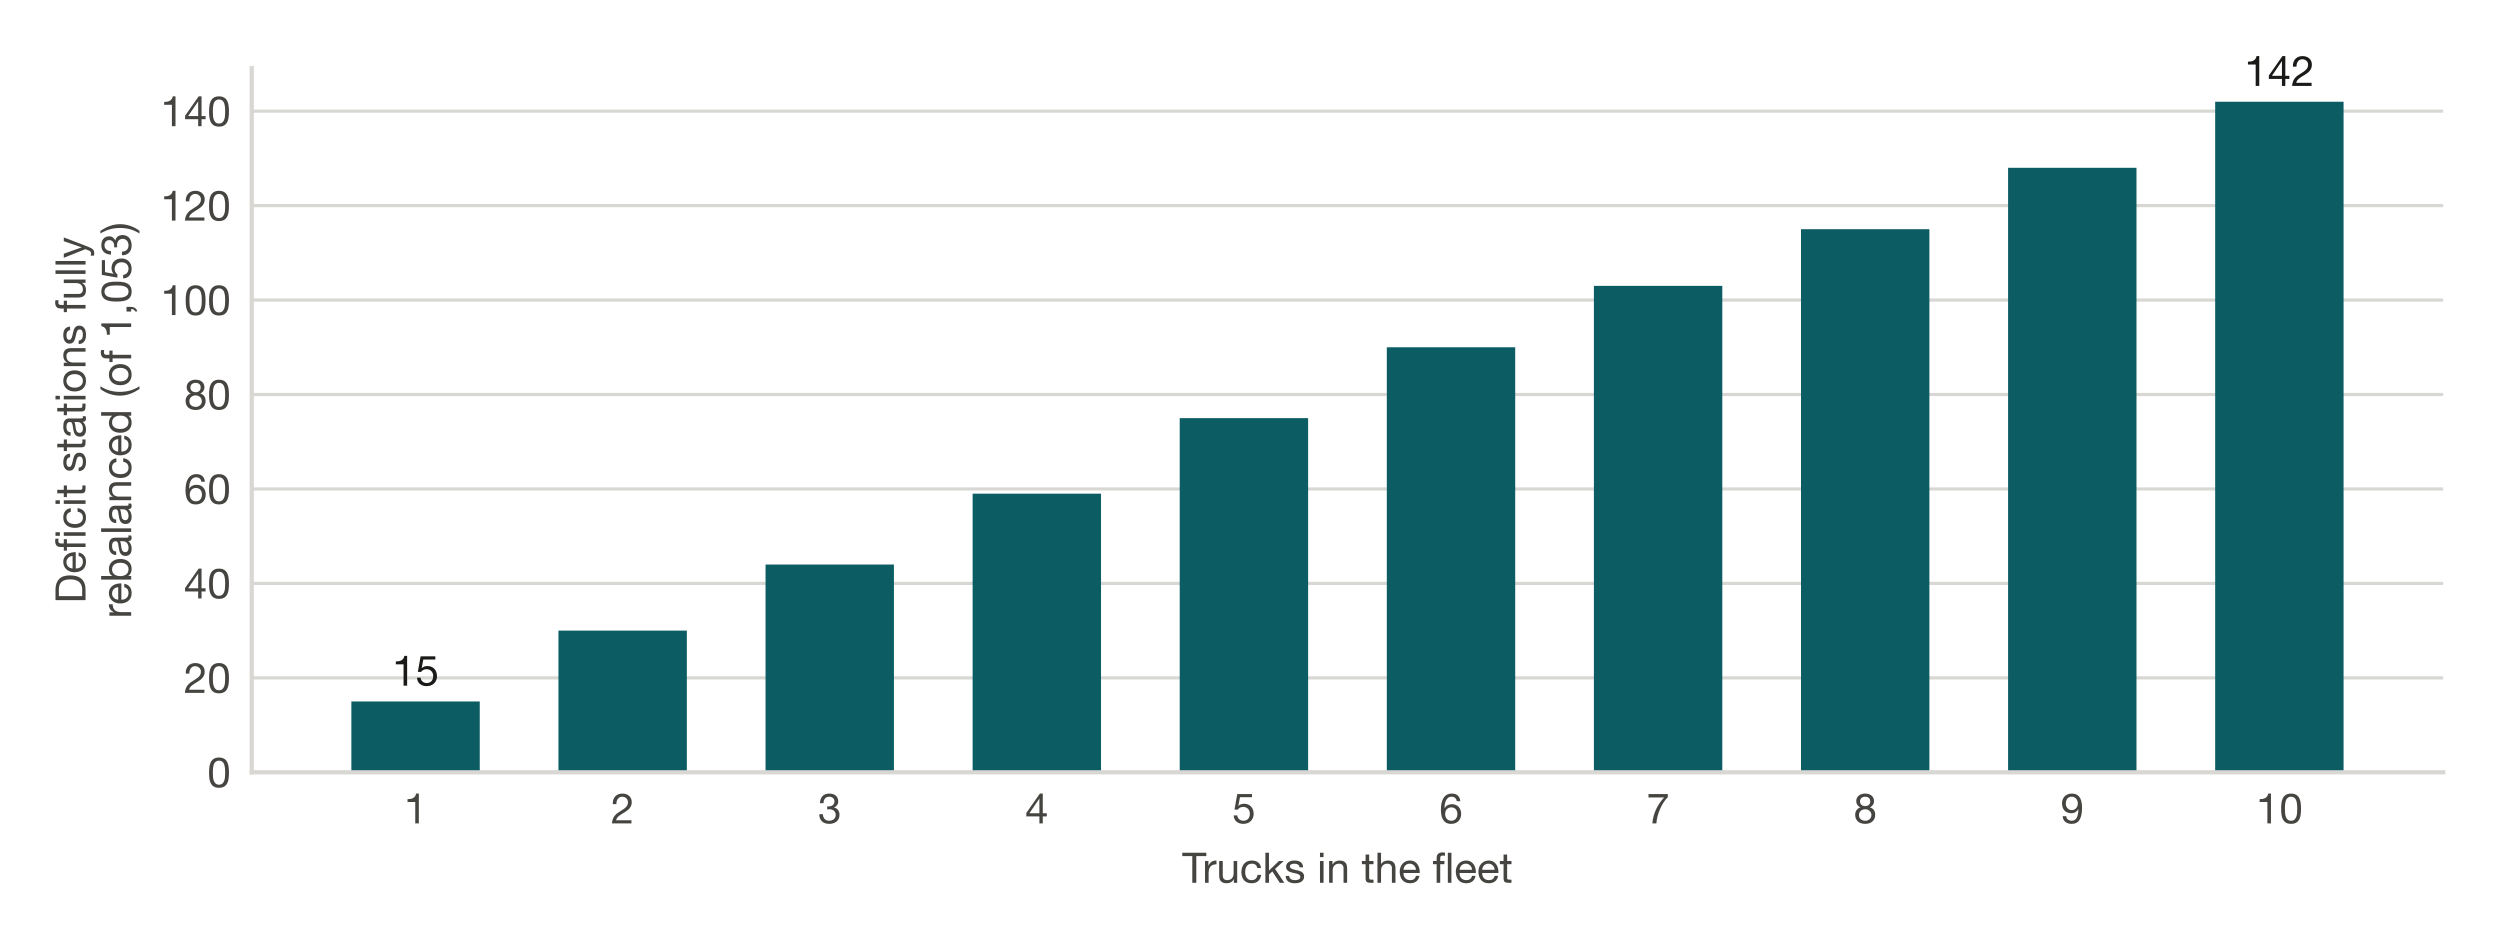
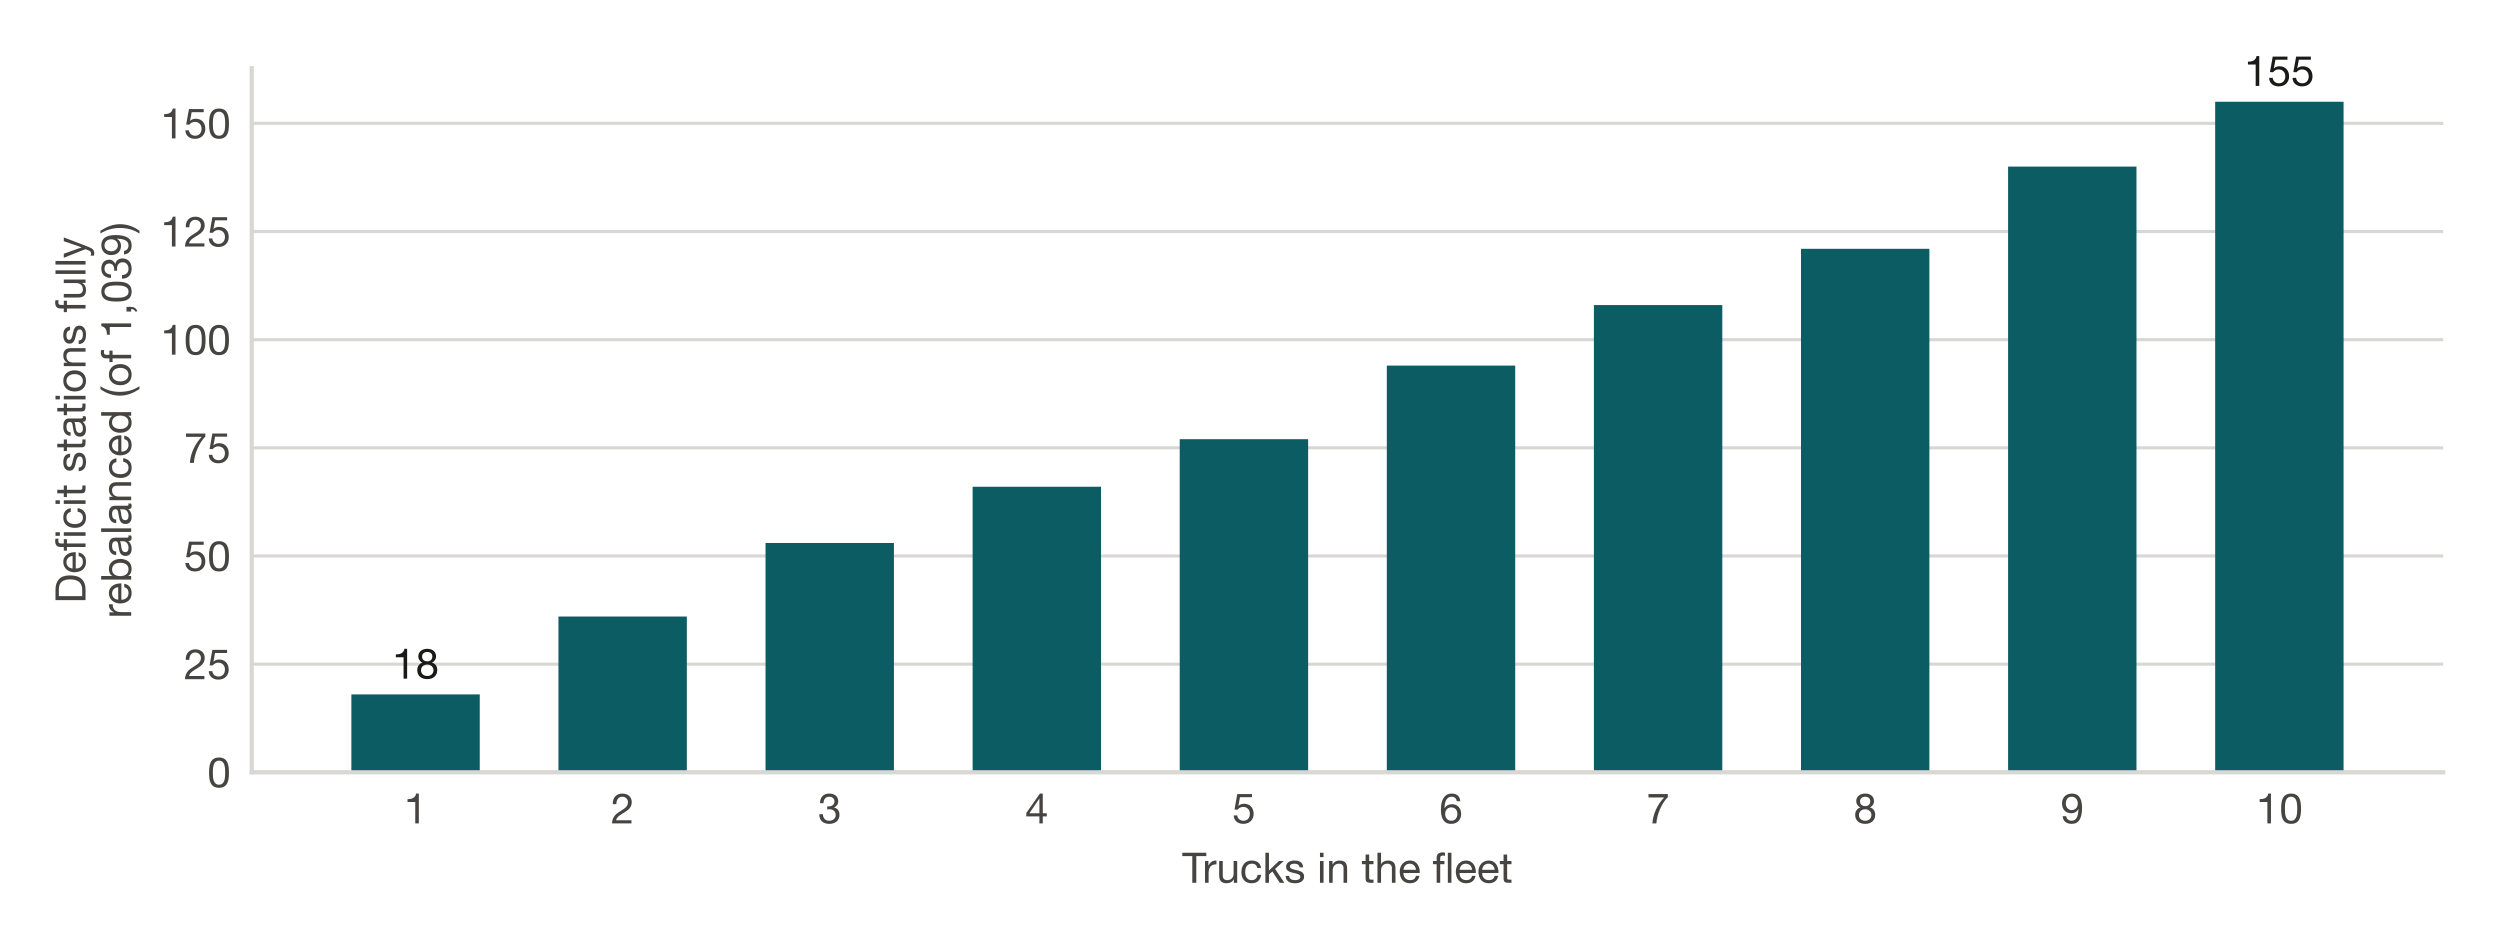
<svg xmlns="http://www.w3.org/2000/svg" xmlns:xlink="http://www.w3.org/1999/xlink" width="475.2pt" height="180pt" viewBox="0 0 475.2 180" version="1.1">
  <defs>
    <style type="text/css">*{stroke-linejoin: round; stroke-linecap: butt}</style>
  </defs>
  <g id="figure_1">
    <g id="patch_1">
      <path d="M 0 180  L 475.2 180  L 475.2 0  L 0 0  z " style="fill: #ffffff" />
    </g>
    <g id="axes_1">
      <g id="patch_2">
        <path d="M 47.852 146.8  L 464.4 146.8  L 464.4 12.96  L 47.852 12.96  z " style="fill: #ffffff" />
      </g>
      <g id="matplotlib.axis_1">
        <g id="xtick_1">
          <g id="line2d_1" />
          <g id="text_1">
            <g style="fill: #454440" transform="translate(76.76504 156.5125) scale(0.08 -0.08)">
              <defs>
                <path id="HelveticaNeue-31" d="M 2278 0  L 2278 4538  L 1862 4538  Q 1818 4282 1696 4115  Q 1574 3949 1398 3853  Q 1222 3757 1004 3721  Q 787 3686 557 3686  L 557 3251  L 1734 3251  L 1734 0  L 2278 0  z " transform="scale(0.015625)" />
              </defs>
              <use xlink:href="#HelveticaNeue-31" />
            </g>
          </g>
        </g>
        <g id="xtick_2">
          <g id="line2d_2" />
          <g id="text_2">
            <g style="fill: #454440" transform="translate(116.1289 156.5125) scale(0.08 -0.08)">
              <defs>
                <path id="HelveticaNeue-32" d="M 282 2931  L 826 2931  Q 819 3136 867 3337  Q 915 3539 1024 3699  Q 1133 3859 1302 3958  Q 1472 4058 1709 4058  Q 1888 4058 2048 4000  Q 2208 3942 2326 3833  Q 2445 3725 2515 3574  Q 2586 3424 2586 3238  Q 2586 3002 2512 2822  Q 2438 2643 2294 2489  Q 2150 2336 1932 2185  Q 1715 2035 1427 1856  Q 1190 1715 972 1555  Q 755 1395 582 1184  Q 410 973 298 688  Q 186 403 154 0  L 3117 0  L 3117 480  L 787 480  Q 826 691 950 854  Q 1075 1018 1251 1158  Q 1427 1299 1638 1424  Q 1850 1549 2061 1677  Q 2272 1811 2470 1958  Q 2669 2106 2822 2288  Q 2976 2470 3069 2700  Q 3162 2931 3162 3232  Q 3162 3552 3050 3795  Q 2938 4038 2746 4201  Q 2554 4365 2294 4451  Q 2035 4538 1741 4538  Q 1382 4538 1100 4416  Q 819 4294 630 4080  Q 442 3866 352 3571  Q 262 3277 282 2931  z " transform="scale(0.015625)" />
              </defs>
              <use xlink:href="#HelveticaNeue-32" />
            </g>
          </g>
        </g>
        <g id="xtick_3">
          <g id="line2d_3" />
          <g id="text_3">
            <g style="fill: #454440" transform="translate(155.4927 156.5125) scale(0.08 -0.08)">
              <defs>
                <path id="HelveticaNeue-33" d="M 1395 2592  L 1395 2131  Q 1549 2150 1722 2150  Q 1926 2150 2102 2096  Q 2278 2042 2406 1930  Q 2534 1818 2611 1654  Q 2688 1491 2688 1280  Q 2688 1075 2608 912  Q 2528 749 2393 637  Q 2259 525 2080 464  Q 1901 403 1702 403  Q 1235 403 992 681  Q 749 960 736 1402  L 192 1402  Q 186 1050 291 774  Q 397 499 595 310  Q 794 122 1075 26  Q 1357 -70 1702 -70  Q 2022 -70 2307 16  Q 2592 102 2803 275  Q 3014 448 3139 707  Q 3264 966 3264 1306  Q 3264 1715 3062 2016  Q 2861 2317 2445 2406  L 2445 2419  Q 2714 2541 2893 2777  Q 3072 3014 3072 3322  Q 3072 3635 2966 3865  Q 2861 4096 2675 4243  Q 2490 4390 2237 4464  Q 1984 4538 1690 4538  Q 1350 4538 1091 4429  Q 832 4320 659 4128  Q 486 3936 393 3667  Q 301 3398 288 3072  L 832 3072  Q 832 3270 883 3449  Q 934 3629 1040 3763  Q 1146 3898 1309 3978  Q 1472 4058 1690 4058  Q 2035 4058 2265 3875  Q 2496 3693 2496 3328  Q 2496 3149 2425 3008  Q 2355 2867 2236 2774  Q 2118 2682 1961 2634  Q 1805 2586 1632 2586  L 1517 2586  Q 1485 2586 1453 2586  Q 1427 2586 1395 2592  z " transform="scale(0.015625)" />
              </defs>
              <use xlink:href="#HelveticaNeue-33" />
            </g>
          </g>
        </g>
        <g id="xtick_4">
          <g id="line2d_4" />
          <g id="text_4">
            <g style="fill: #454440" transform="translate(194.8565 156.5125) scale(0.08 -0.08)">
              <defs>
                <path id="HelveticaNeue-34" d="M 2170 1542  L 646 1542  L 2157 3763  L 2170 3763  L 2170 1542  z M 2682 1542  L 2682 4538  L 2246 4538  L 179 1587  L 179 1062  L 2170 1062  L 2170 0  L 2682 0  L 2682 1062  L 3296 1062  L 3296 1542  L 2682 1542  z " transform="scale(0.015625)" />
              </defs>
              <use xlink:href="#HelveticaNeue-34" />
            </g>
          </g>
        </g>
        <g id="xtick_5">
          <g id="line2d_5" />
          <g id="text_5">
            <g style="fill: #454440" transform="translate(234.2203 156.5125) scale(0.08 -0.08)">
              <defs>
                <path id="HelveticaNeue-35" d="M 3008 3981  L 3008 4461  L 768 4461  L 346 2106  L 813 2080  Q 973 2272 1181 2390  Q 1389 2509 1658 2509  Q 1888 2509 2077 2432  Q 2266 2355 2400 2217  Q 2534 2080 2608 1891  Q 2682 1702 2682 1478  Q 2682 1210 2605 1008  Q 2528 806 2397 672  Q 2266 538 2090 470  Q 1914 403 1722 403  Q 1517 403 1347 464  Q 1178 525 1053 637  Q 928 749 854 899  Q 781 1050 768 1222  L 224 1222  Q 230 915 345 672  Q 461 429 659 265  Q 858 102 1117 16  Q 1376 -70 1670 -70  Q 2067 -70 2364 54  Q 2662 179 2860 390  Q 3059 602 3158 874  Q 3258 1146 3258 1434  Q 3258 1824 3142 2115  Q 3027 2406 2828 2601  Q 2630 2797 2361 2893  Q 2093 2989 1792 2989  Q 1562 2989 1328 2909  Q 1094 2829 947 2662  L 934 2675  L 1178 3981  L 3008 3981  z " transform="scale(0.015625)" />
              </defs>
              <use xlink:href="#HelveticaNeue-35" />
            </g>
          </g>
        </g>
        <g id="xtick_6">
          <g id="line2d_6" />
          <g id="text_6">
            <g style="fill: #454440" transform="translate(273.5842 156.5125) scale(0.08 -0.08)">
              <defs>
                <path id="HelveticaNeue-36" d="M 2650 3379  L 3194 3379  Q 3142 3942 2809 4240  Q 2477 4538 1914 4538  Q 1427 4538 1107 4333  Q 787 4128 595 3789  Q 403 3450 323 3011  Q 243 2573 243 2106  Q 243 1747 297 1363  Q 352 979 518 659  Q 685 339 992 134  Q 1299 -70 1805 -70  Q 2234 -70 2525 74  Q 2816 218 2992 438  Q 3168 659 3245 928  Q 3322 1197 3322 1446  Q 3322 1760 3226 2029  Q 3130 2298 2954 2496  Q 2778 2694 2518 2806  Q 2259 2918 1933 2918  Q 1562 2918 1277 2777  Q 992 2637 800 2323  L 787 2336  Q 794 2598 838 2899  Q 883 3200 1001 3459  Q 1120 3718 1331 3888  Q 1542 4058 1888 4058  Q 2214 4058 2412 3872  Q 2611 3686 2650 3379  z M 1830 2438  Q 2061 2438 2233 2355  Q 2406 2272 2521 2134  Q 2637 1997 2691 1808  Q 2746 1619 2746 1408  Q 2746 1210 2685 1027  Q 2624 845 2509 704  Q 2394 563 2224 483  Q 2054 403 1830 403  Q 1606 403 1430 483  Q 1254 563 1136 697  Q 1018 832 954 1017  Q 890 1203 890 1414  Q 890 1626 950 1814  Q 1011 2003 1132 2140  Q 1254 2278 1427 2358  Q 1600 2438 1830 2438  z " transform="scale(0.015625)" />
              </defs>
              <use xlink:href="#HelveticaNeue-36" />
            </g>
          </g>
        </g>
        <g id="xtick_7">
          <g id="line2d_7" />
          <g id="text_7">
            <g style="fill: #454440" transform="translate(312.948 156.5125) scale(0.08 -0.08)">
              <defs>
                <path id="HelveticaNeue-37" d="M 3258 3994  L 3258 4461  L 320 4461  L 320 3949  L 2701 3949  Q 2342 3571 2032 3123  Q 1722 2675 1485 2172  Q 1248 1670 1097 1123  Q 947 576 909 0  L 1517 0  Q 1549 531 1696 1094  Q 1843 1658 2076 2189  Q 2310 2720 2611 3187  Q 2912 3654 3258 3994  z " transform="scale(0.015625)" />
              </defs>
              <use xlink:href="#HelveticaNeue-37" />
            </g>
          </g>
        </g>
        <g id="xtick_8">
          <g id="line2d_8" />
          <g id="text_8">
            <g style="fill: #454440" transform="translate(352.3118 156.5125) scale(0.08 -0.08)">
              <defs>
                <path id="HelveticaNeue-38" d="M 992 3360  Q 992 3533 1056 3661  Q 1120 3789 1225 3878  Q 1331 3968 1478 4013  Q 1626 4058 1786 4058  Q 2118 4058 2332 3882  Q 2547 3706 2547 3360  Q 2547 3014 2336 2822  Q 2125 2630 1798 2630  Q 1632 2630 1485 2675  Q 1338 2720 1229 2809  Q 1120 2899 1056 3036  Q 992 3174 992 3360  z M 416 3379  Q 416 3072 589 2813  Q 762 2554 1050 2438  Q 666 2304 461 2006  Q 256 1709 256 1306  Q 256 960 374 701  Q 493 442 701 269  Q 909 96 1190 13  Q 1472 -70 1798 -70  Q 2112 -70 2387 19  Q 2662 109 2864 285  Q 3066 461 3184 717  Q 3302 973 3302 1306  Q 3302 1728 3104 2019  Q 2906 2310 2496 2438  Q 2784 2566 2953 2819  Q 3123 3072 3123 3379  Q 3123 3597 3046 3805  Q 2970 4013 2806 4176  Q 2643 4339 2380 4438  Q 2118 4538 1747 4538  Q 1485 4538 1245 4461  Q 1005 4384 819 4237  Q 634 4090 525 3875  Q 416 3661 416 3379  z M 832 1280  Q 832 1478 905 1638  Q 979 1798 1110 1913  Q 1242 2029 1418 2089  Q 1594 2150 1792 2150  Q 1984 2150 2153 2083  Q 2323 2016 2451 1901  Q 2579 1786 2652 1629  Q 2726 1472 2726 1286  Q 2726 1094 2659 934  Q 2592 774 2467 656  Q 2342 538 2172 470  Q 2003 403 1798 403  Q 1376 403 1104 636  Q 832 870 832 1280  z " transform="scale(0.015625)" />
              </defs>
              <use xlink:href="#HelveticaNeue-38" />
            </g>
          </g>
        </g>
        <g id="xtick_9">
          <g id="line2d_9" />
          <g id="text_9">
            <g style="fill: #454440" transform="translate(391.6756 156.5125) scale(0.08 -0.08)">
              <defs>
                <path id="HelveticaNeue-39" d="M 858 1094  L 314 1094  Q 365 506 742 218  Q 1120 -70 1690 -70  Q 2515 -70 2889 560  Q 3264 1190 3264 2368  Q 3264 3014 3139 3433  Q 3014 3853 2803 4096  Q 2592 4339 2310 4438  Q 2029 4538 1709 4538  Q 1382 4538 1107 4429  Q 832 4320 633 4125  Q 435 3930 326 3658  Q 218 3386 218 3059  Q 218 2726 310 2444  Q 403 2163 585 1964  Q 768 1766 1037 1654  Q 1306 1542 1651 1542  Q 1984 1542 2265 1712  Q 2547 1882 2701 2170  L 2714 2157  Q 2688 1267 2438 835  Q 2189 403 1690 403  Q 1363 403 1126 582  Q 890 762 858 1094  z M 2618 3021  Q 2618 2822 2554 2640  Q 2490 2458 2368 2320  Q 2246 2182 2073 2102  Q 1901 2022 1690 2022  Q 1491 2022 1328 2102  Q 1165 2182 1046 2316  Q 928 2451 861 2624  Q 794 2797 794 2982  Q 794 3194 842 3386  Q 890 3578 995 3728  Q 1101 3878 1270 3968  Q 1440 4058 1683 4058  Q 1914 4058 2086 3974  Q 2259 3891 2377 3747  Q 2496 3603 2557 3417  Q 2618 3232 2618 3021  z " transform="scale(0.015625)" />
              </defs>
              <use xlink:href="#HelveticaNeue-39" />
            </g>
          </g>
        </g>
        <g id="xtick_10">
          <g id="line2d_10" />
          <g id="text_10">
            <g style="fill: #454440" transform="translate(428.8157 156.5125) scale(0.08 -0.08)">
              <defs>
                <path id="HelveticaNeue-30" d="M 845 2234  Q 845 2400 848 2601  Q 851 2803 880 3004  Q 909 3206 963 3398  Q 1018 3590 1123 3734  Q 1229 3878 1389 3968  Q 1549 4058 1779 4058  Q 2010 4058 2170 3968  Q 2330 3878 2435 3734  Q 2541 3590 2595 3398  Q 2650 3206 2678 3004  Q 2707 2803 2710 2601  Q 2714 2400 2714 2234  Q 2714 1978 2698 1661  Q 2682 1344 2595 1065  Q 2509 787 2317 595  Q 2125 403 1779 403  Q 1434 403 1242 595  Q 1050 787 963 1065  Q 877 1344 861 1661  Q 845 1978 845 2234  z M 269 2227  Q 269 1978 281 1709  Q 294 1440 345 1184  Q 397 928 493 701  Q 589 474 755 301  Q 922 128 1174 29  Q 1427 -70 1779 -70  Q 2138 -70 2387 29  Q 2637 128 2803 301  Q 2970 474 3066 701  Q 3162 928 3213 1184  Q 3264 1440 3277 1709  Q 3290 1978 3290 2227  Q 3290 2477 3277 2745  Q 3264 3014 3213 3270  Q 3162 3526 3066 3756  Q 2970 3987 2803 4160  Q 2637 4333 2384 4435  Q 2131 4538 1779 4538  Q 1427 4538 1174 4435  Q 922 4333 755 4160  Q 589 3987 493 3756  Q 397 3526 345 3270  Q 294 3014 281 2745  Q 269 2477 269 2227  z " transform="scale(0.015625)" />
              </defs>
              <use xlink:href="#HelveticaNeue-31" />
              <use xlink:href="#HelveticaNeue-30" x="55.6" />
            </g>
          </g>
        </g>
        <g id="text_11">
          <g style="fill: #454440" transform="translate(224.7123 167.8013) scale(0.08 -0.08)">
            <defs>
              <path id="HelveticaNeue-54" d="M 1536 4058  L 1536 0  L 2144 0  L 2144 4058  L 3667 4058  L 3667 4570  L 13 4570  L 13 4058  L 1536 4058  z " transform="scale(0.015625)" />
              <path id="HelveticaNeue-72" d="M 390 3309  L 390 0  L 934 0  L 934 1472  Q 934 1792 998 2038  Q 1062 2285 1203 2457  Q 1344 2630 1574 2720  Q 1805 2810 2131 2810  L 2131 3386  Q 1690 3398 1402 3206  Q 1114 3014 915 2611  L 902 2611  L 902 3309  L 390 3309  z " transform="scale(0.015625)" />
              <path id="HelveticaNeue-75" d="M 3149 0  L 3149 3309  L 2605 3309  L 2605 1440  Q 2605 1216 2544 1027  Q 2483 838 2361 697  Q 2240 557 2057 480  Q 1875 403 1626 403  Q 1312 403 1133 582  Q 954 762 954 1069  L 954 3309  L 410 3309  L 410 1133  Q 410 864 464 643  Q 518 422 652 262  Q 787 102 1004 16  Q 1222 -70 1549 -70  Q 1914 -70 2182 74  Q 2451 218 2624 525  L 2637 525  L 2637 0  L 3149 0  z " transform="scale(0.015625)" />
              <path id="HelveticaNeue-63" d="M 2656 2246  L 3219 2246  Q 3187 2541 3065 2755  Q 2944 2970 2755 3110  Q 2566 3251 2320 3318  Q 2074 3386 1792 3386  Q 1402 3386 1107 3248  Q 813 3110 617 2870  Q 422 2630 326 2307  Q 230 1984 230 1613  Q 230 1242 329 931  Q 429 621 624 397  Q 819 173 1110 51  Q 1402 -70 1779 -70  Q 2413 -70 2781 262  Q 3149 595 3238 1210  L 2682 1210  Q 2630 826 2403 614  Q 2176 403 1773 403  Q 1517 403 1331 505  Q 1146 608 1030 777  Q 915 947 860 1164  Q 806 1382 806 1613  Q 806 1862 857 2096  Q 909 2330 1027 2509  Q 1146 2688 1344 2797  Q 1542 2906 1837 2906  Q 2182 2906 2387 2733  Q 2592 2560 2656 2246  z " transform="scale(0.015625)" />
              <path id="HelveticaNeue-6b" d="M 442 4570  L 442 0  L 986 0  L 986 1254  L 1498 1728  L 2630 0  L 3322 0  L 1914 2106  L 3226 3309  L 2496 3309  L 986 1862  L 986 4570  L 442 4570  z " transform="scale(0.015625)" />
              <path id="HelveticaNeue-73" d="M 742 1043  L 198 1043  Q 211 736 326 521  Q 442 307 634 176  Q 826 45 1075 -12  Q 1325 -70 1600 -70  Q 1850 -70 2102 -22  Q 2355 26 2556 147  Q 2758 269 2883 467  Q 3008 666 3008 966  Q 3008 1203 2915 1363  Q 2822 1523 2672 1628  Q 2522 1734 2326 1798  Q 2131 1862 1926 1907  Q 1734 1952 1542 1993  Q 1350 2035 1196 2096  Q 1043 2157 944 2249  Q 845 2342 845 2483  Q 845 2611 909 2691  Q 973 2771 1075 2819  Q 1178 2867 1302 2886  Q 1427 2906 1549 2906  Q 1683 2906 1814 2877  Q 1946 2848 2054 2784  Q 2163 2720 2233 2614  Q 2304 2509 2317 2349  L 2861 2349  Q 2842 2650 2733 2851  Q 2624 3053 2441 3171  Q 2259 3290 2022 3338  Q 1786 3386 1504 3386  Q 1286 3386 1065 3331  Q 845 3277 669 3165  Q 493 3053 381 2873  Q 269 2694 269 2445  Q 269 2125 429 1945  Q 589 1766 829 1667  Q 1069 1568 1350 1513  Q 1632 1459 1872 1392  Q 2112 1325 2272 1216  Q 2432 1107 2432 896  Q 2432 742 2355 643  Q 2278 544 2160 493  Q 2042 442 1901 422  Q 1760 403 1632 403  Q 1466 403 1309 435  Q 1152 467 1027 540  Q 902 614 825 739  Q 749 864 742 1043  z " transform="scale(0.015625)" />
              <path id="HelveticaNeue-20" transform="scale(0.015625)" />
              <path id="HelveticaNeue-69" d="M 986 3904  L 986 4570  L 442 4570  L 442 3904  L 986 3904  z M 442 3309  L 442 0  L 986 0  L 986 3309  L 442 3309  z " transform="scale(0.015625)" />
              <path id="HelveticaNeue-6e" d="M 410 3309  L 410 0  L 954 0  L 954 1869  Q 954 2093 1014 2281  Q 1075 2470 1196 2611  Q 1318 2752 1500 2829  Q 1683 2906 1933 2906  Q 2246 2906 2425 2726  Q 2605 2547 2605 2240  L 2605 0  L 3149 0  L 3149 2176  Q 3149 2445 3094 2665  Q 3040 2886 2905 3046  Q 2771 3206 2553 3296  Q 2336 3386 2010 3386  Q 1274 3386 934 2784  L 922 2784  L 922 3309  L 410 3309  z " transform="scale(0.015625)" />
              <path id="HelveticaNeue-74" d="M 1165 3309  L 1165 4301  L 621 4301  L 621 3309  L 58 3309  L 58 2829  L 621 2829  L 621 723  Q 621 493 665 352  Q 710 211 803 134  Q 896 58 1046 29  Q 1197 0 1408 0  L 1824 0  L 1824 480  L 1574 480  Q 1446 480 1366 489  Q 1286 499 1241 531  Q 1197 563 1181 620  Q 1165 678 1165 774  L 1165 2829  L 1824 2829  L 1824 3309  L 1165 3309  z " transform="scale(0.015625)" />
              <path id="HelveticaNeue-68" d="M 410 4570  L 410 0  L 954 0  L 954 1869  Q 954 2093 1014 2281  Q 1075 2470 1196 2611  Q 1318 2752 1500 2829  Q 1683 2906 1933 2906  Q 2246 2906 2425 2726  Q 2605 2547 2605 2240  L 2605 0  L 3149 0  L 3149 2176  Q 3149 2445 3094 2665  Q 3040 2886 2905 3046  Q 2771 3206 2553 3296  Q 2336 3386 2010 3386  Q 1862 3386 1705 3354  Q 1549 3322 1405 3254  Q 1261 3187 1145 3081  Q 1030 2976 966 2822  L 954 2822  L 954 4570  L 410 4570  z " transform="scale(0.015625)" />
              <path id="HelveticaNeue-65" d="M 2707 1971  L 806 1971  Q 819 2163 889 2332  Q 960 2502 1081 2630  Q 1203 2758 1372 2832  Q 1542 2906 1754 2906  Q 1958 2906 2128 2832  Q 2298 2758 2422 2633  Q 2547 2509 2620 2336  Q 2694 2163 2707 1971  z M 3232 1050  L 2694 1050  Q 2624 723 2403 563  Q 2182 403 1837 403  Q 1568 403 1369 492  Q 1171 582 1043 732  Q 915 883 857 1078  Q 800 1274 806 1491  L 3283 1491  Q 3296 1792 3229 2125  Q 3162 2458 2986 2739  Q 2810 3021 2518 3203  Q 2227 3386 1786 3386  Q 1446 3386 1161 3258  Q 877 3130 669 2899  Q 461 2669 345 2355  Q 230 2042 230 1664  Q 243 1286 342 966  Q 442 646 640 416  Q 838 186 1129 58  Q 1421 -70 1818 -70  Q 2381 -70 2752 211  Q 3123 493 3232 1050  z " transform="scale(0.015625)" />
              <path id="HelveticaNeue-66" d="M 634 2829  L 634 0  L 1178 0  L 1178 2829  L 1818 2829  L 1818 3309  L 1178 3309  L 1178 3770  Q 1178 3987 1286 4064  Q 1395 4141 1594 4141  Q 1664 4141 1747 4131  Q 1830 4122 1901 4096  L 1901 4570  Q 1824 4595 1725 4608  Q 1626 4621 1549 4621  Q 1101 4621 867 4413  Q 634 4205 634 3802  L 634 3309  L 77 3309  L 77 2829  L 634 2829  z " transform="scale(0.015625)" />
              <path id="HelveticaNeue-6c" d="M 442 4570  L 442 0  L 986 0  L 986 4570  L 442 4570  z " transform="scale(0.015625)" />
            </defs>
            <use xlink:href="#HelveticaNeue-54" />
            <use xlink:href="#HelveticaNeue-72" x="48.15" />
            <use xlink:href="#HelveticaNeue-75" x="81.45" />
            <use xlink:href="#HelveticaNeue-63" x="137.05" />
            <use xlink:href="#HelveticaNeue-6b" x="190.75" />
            <use xlink:href="#HelveticaNeue-73" x="242.65" />
            <use xlink:href="#HelveticaNeue-20" x="292.65" />
            <use xlink:href="#HelveticaNeue-69" x="320.45" />
            <use xlink:href="#HelveticaNeue-6e" x="342.65" />
            <use xlink:href="#HelveticaNeue-20" x="398.25" />
            <use xlink:href="#HelveticaNeue-74" x="426.05" />
            <use xlink:href="#HelveticaNeue-68" x="457.55" />
            <use xlink:href="#HelveticaNeue-65" x="513.15" />
            <use xlink:href="#HelveticaNeue-20" x="566.85" />
            <use xlink:href="#HelveticaNeue-66" x="594.65" />
            <use xlink:href="#HelveticaNeue-6c" x="624.25" />
            <use xlink:href="#HelveticaNeue-65" x="646.45" />
            <use xlink:href="#HelveticaNeue-65" x="700.15" />
            <use xlink:href="#HelveticaNeue-74" x="753.85" />
          </g>
        </g>
      </g>
      <g id="matplotlib.axis_2">
        <g id="ytick_1">
          <g id="line2d_11">
-             <path d="M 47.852 146.8  L 464.4 146.8  " clip-path="url(#pbdc48ddbc9)" style="fill: none; stroke: #d8d7d3; stroke-width: 0.6; stroke-linecap: square" />
+             <path d="M 47.852 146.8  L 464.4 146.8  " clip-path="url(#pb171dfd899)" style="fill: none; stroke: #d8d7d3; stroke-width: 0.6; stroke-linecap: square" />
          </g>
          <g id="line2d_12" />
          <g id="text_12">
            <g style="fill: #454440" transform="translate(39.4045 149.6562) scale(0.08 -0.08)">
              <use xlink:href="#HelveticaNeue-30" />
            </g>
          </g>
        </g>
        <g id="ytick_2">
          <g id="line2d_13">
-             <path d="M 47.852 128.847  L 464.4 128.847  " clip-path="url(#pbdc48ddbc9)" style="fill: none; stroke: #d8d7d3; stroke-width: 0.6; stroke-linecap: square" />
+             <path d="M 47.852 126.241  L 464.4 126.241  " clip-path="url(#pb171dfd899)" style="fill: none; stroke: #d8d7d3; stroke-width: 0.6; stroke-linecap: square" />
          </g>
          <g id="line2d_14" />
          <g id="text_13">
-             <g style="fill: #454440" transform="translate(34.957 131.7032) scale(0.08 -0.08)">
+             <g style="fill: #454440" transform="translate(34.957 129.0971) scale(0.08 -0.08)">
              <use xlink:href="#HelveticaNeue-32" />
-               <use xlink:href="#HelveticaNeue-30" x="55.6" />
+               <use xlink:href="#HelveticaNeue-35" x="55.6" />
            </g>
          </g>
        </g>
        <g id="ytick_3">
          <g id="line2d_15">
-             <path d="M 47.852 110.894  L 464.4 110.894  " clip-path="url(#pbdc48ddbc9)" style="fill: none; stroke: #d8d7d3; stroke-width: 0.6; stroke-linecap: square" />
+             <path d="M 47.852 105.682  L 464.4 105.682  " clip-path="url(#pb171dfd899)" style="fill: none; stroke: #d8d7d3; stroke-width: 0.6; stroke-linecap: square" />
          </g>
          <g id="line2d_16" />
          <g id="text_14">
-             <g style="fill: #454440" transform="translate(34.957 113.7501) scale(0.08 -0.08)">
-               <use xlink:href="#HelveticaNeue-34" />
+             <g style="fill: #454440" transform="translate(34.957 108.538) scale(0.08 -0.08)">
+               <use xlink:href="#HelveticaNeue-35" />
              <use xlink:href="#HelveticaNeue-30" x="55.6" />
            </g>
          </g>
        </g>
        <g id="ytick_4">
          <g id="line2d_17">
-             <path d="M 47.852 92.941  L 464.4 92.941  " clip-path="url(#pbdc48ddbc9)" style="fill: none; stroke: #d8d7d3; stroke-width: 0.6; stroke-linecap: square" />
+             <path d="M 47.852 85.123  L 464.4 85.123  " clip-path="url(#pb171dfd899)" style="fill: none; stroke: #d8d7d3; stroke-width: 0.6; stroke-linecap: square" />
          </g>
          <g id="line2d_18" />
          <g id="text_15">
-             <g style="fill: #454440" transform="translate(34.957 95.79709) scale(0.08 -0.08)">
-               <use xlink:href="#HelveticaNeue-36" />
-               <use xlink:href="#HelveticaNeue-30" x="55.6" />
+             <g style="fill: #454440" transform="translate(34.957 87.97883) scale(0.08 -0.08)">
+               <use xlink:href="#HelveticaNeue-37" />
+               <use xlink:href="#HelveticaNeue-35" x="55.6" />
            </g>
          </g>
        </g>
        <g id="ytick_5">
          <g id="line2d_19">
-             <path d="M 47.852 74.988  L 464.4 74.988  " clip-path="url(#pbdc48ddbc9)" style="fill: none; stroke: #d8d7d3; stroke-width: 0.6; stroke-linecap: square" />
+             <path d="M 47.852 64.563  L 464.4 64.563  " clip-path="url(#pb171dfd899)" style="fill: none; stroke: #d8d7d3; stroke-width: 0.6; stroke-linecap: square" />
          </g>
          <g id="line2d_20" />
          <g id="text_16">
-             <g style="fill: #454440" transform="translate(34.957 77.84404) scale(0.08 -0.08)">
-               <use xlink:href="#HelveticaNeue-38" />
+             <g style="fill: #454440" transform="translate(30.5095 67.41969) scale(0.08 -0.08)">
+               <use xlink:href="#HelveticaNeue-31" />
              <use xlink:href="#HelveticaNeue-30" x="55.6" />
+               <use xlink:href="#HelveticaNeue-30" x="111.2" />
            </g>
          </g>
        </g>
        <g id="ytick_6">
          <g id="line2d_21">
-             <path d="M 47.852 57.035  L 464.4 57.035  " clip-path="url(#pbdc48ddbc9)" style="fill: none; stroke: #d8d7d3; stroke-width: 0.6; stroke-linecap: square" />
+             <path d="M 47.852 44.004  L 464.4 44.004  " clip-path="url(#pb171dfd899)" style="fill: none; stroke: #d8d7d3; stroke-width: 0.6; stroke-linecap: square" />
          </g>
          <g id="line2d_22" />
          <g id="text_17">
-             <g style="fill: #454440" transform="translate(30.5095 59.89099) scale(0.08 -0.08)">
-               <use xlink:href="#HelveticaNeue-31" />
-               <use xlink:href="#HelveticaNeue-30" x="55.6" />
-               <use xlink:href="#HelveticaNeue-30" x="111.2" />
+             <g style="fill: #454440" transform="translate(30.5095 46.86055) scale(0.08 -0.08)">
+               <use xlink:href="#HelveticaNeue-31" />
+               <use xlink:href="#HelveticaNeue-32" x="55.6" />
+               <use xlink:href="#HelveticaNeue-35" x="111.2" />
            </g>
          </g>
        </g>
        <g id="ytick_7">
          <g id="line2d_23">
-             <path d="M 47.852 39.082  L 464.4 39.082  " clip-path="url(#pbdc48ddbc9)" style="fill: none; stroke: #d8d7d3; stroke-width: 0.6; stroke-linecap: square" />
+             <path d="M 47.852 23.445  L 464.4 23.445  " clip-path="url(#pb171dfd899)" style="fill: none; stroke: #d8d7d3; stroke-width: 0.6; stroke-linecap: square" />
          </g>
          <g id="line2d_24" />
          <g id="text_18">
-             <g style="fill: #454440" transform="translate(30.5095 41.93794) scale(0.08 -0.08)">
-               <use xlink:href="#HelveticaNeue-31" />
-               <use xlink:href="#HelveticaNeue-32" x="55.6" />
+             <g style="fill: #454440" transform="translate(30.5095 26.30141) scale(0.08 -0.08)">
+               <use xlink:href="#HelveticaNeue-31" />
+               <use xlink:href="#HelveticaNeue-35" x="55.6" />
              <use xlink:href="#HelveticaNeue-30" x="111.2" />
            </g>
          </g>
        </g>
-         <g id="ytick_8">
-           <g id="line2d_25">
-             <path d="M 47.852 21.129  L 464.4 21.129  " clip-path="url(#pbdc48ddbc9)" style="fill: none; stroke: #d8d7d3; stroke-width: 0.6; stroke-linecap: square" />
-           </g>
-           <g id="line2d_26" />
-           <g id="text_19">
-             <g style="fill: #454440" transform="translate(30.5095 23.98489) scale(0.08 -0.08)">
-               <use xlink:href="#HelveticaNeue-31" />
-               <use xlink:href="#HelveticaNeue-34" x="55.6" />
-               <use xlink:href="#HelveticaNeue-30" x="111.2" />
-             </g>
-           </g>
-         </g>
-         <g id="text_20">
+         <g id="text_19">
          <g style="fill: #454440" transform="translate(16.26 114.6963) rotate(-90) scale(0.08 -0.08)">
            <defs>
              <path id="HelveticaNeue-44" d="M 1107 512  L 1107 4058  L 2131 4058  Q 2554 4058 2842 3939  Q 3130 3821 3312 3593  Q 3494 3366 3574 3043  Q 3654 2720 3654 2310  Q 3654 1888 3568 1590  Q 3482 1293 3347 1094  Q 3213 896 3043 781  Q 2874 666 2701 605  Q 2528 544 2374 528  Q 2221 512 2118 512  L 1107 512  z M 499 4570  L 499 0  L 2067 0  Q 2637 0 3053 160  Q 3469 320 3737 624  Q 4006 928 4134 1373  Q 4262 1818 4262 2394  Q 4262 3494 3692 4032  Q 3123 4570 2067 4570  L 499 4570  z " transform="scale(0.015625)" />
              <path id="HelveticaNeue-61" d="M 3341 13  Q 3200 -70 2950 -70  Q 2739 -70 2614 48  Q 2490 166 2490 435  Q 2266 166 1968 48  Q 1670 -70 1325 -70  Q 1101 -70 899 -19  Q 698 32 550 141  Q 403 250 316 426  Q 230 602 230 851  Q 230 1133 326 1312  Q 422 1491 579 1603  Q 736 1715 937 1772  Q 1139 1830 1350 1869  Q 1574 1914 1776 1936  Q 1978 1958 2131 2000  Q 2285 2042 2374 2122  Q 2464 2202 2464 2355  Q 2464 2534 2397 2643  Q 2330 2752 2224 2809  Q 2118 2867 1987 2886  Q 1856 2906 1728 2906  Q 1382 2906 1152 2774  Q 922 2643 902 2278  L 358 2278  Q 371 2586 486 2797  Q 602 3008 794 3139  Q 986 3270 1232 3328  Q 1478 3386 1760 3386  Q 1984 3386 2205 3354  Q 2426 3322 2605 3222  Q 2784 3123 2893 2944  Q 3002 2765 3002 2477  L 3002 774  Q 3002 582 3024 492  Q 3046 403 3174 403  Q 3245 403 3341 435  L 3341 13  z M 2458 1709  Q 2355 1632 2188 1597  Q 2022 1562 1840 1539  Q 1658 1517 1472 1488  Q 1286 1459 1139 1395  Q 992 1331 899 1212  Q 806 1094 806 890  Q 806 755 860 662  Q 915 570 1001 512  Q 1088 454 1203 428  Q 1318 403 1446 403  Q 1715 403 1907 476  Q 2099 550 2220 662  Q 2342 774 2400 905  Q 2458 1037 2458 1152  L 2458 1709  z " transform="scale(0.015625)" />
              <path id="HelveticaNeue-6f" d="M 806 1651  Q 806 1952 886 2185  Q 966 2419 1107 2579  Q 1248 2739 1437 2822  Q 1626 2906 1837 2906  Q 2048 2906 2237 2822  Q 2426 2739 2566 2579  Q 2707 2419 2787 2185  Q 2867 1952 2867 1651  Q 2867 1350 2787 1116  Q 2707 883 2566 726  Q 2426 570 2237 486  Q 2048 403 1837 403  Q 1626 403 1437 486  Q 1248 570 1107 726  Q 966 883 886 1116  Q 806 1350 806 1651  z M 230 1651  Q 230 1286 332 972  Q 435 659 640 425  Q 845 192 1145 61  Q 1446 -70 1837 -70  Q 2234 -70 2531 61  Q 2829 192 3033 425  Q 3238 659 3340 972  Q 3443 1286 3443 1651  Q 3443 2016 3340 2333  Q 3238 2650 3033 2883  Q 2829 3117 2531 3251  Q 2234 3386 1837 3386  Q 1446 3386 1145 3251  Q 845 3117 640 2883  Q 435 2650 332 2333  Q 230 2016 230 1651  z " transform="scale(0.015625)" />
              <path id="HelveticaNeue-79" d="M 1709 -442  Q 1613 -685 1520 -851  Q 1427 -1018 1315 -1123  Q 1203 -1229 1065 -1277  Q 928 -1325 749 -1325  Q 653 -1325 557 -1312  Q 461 -1299 371 -1267  L 371 -768  Q 442 -800 534 -822  Q 627 -845 691 -845  Q 858 -845 970 -765  Q 1082 -685 1139 -538  L 1363 19  L 51 3309  L 666 3309  L 1632 602  L 1645 602  L 2573 3309  L 3149 3309  L 1709 -442  z " transform="scale(0.015625)" />
            </defs>
            <use xlink:href="#HelveticaNeue-44" />
            <use xlink:href="#HelveticaNeue-65" x="70.4" />
            <use xlink:href="#HelveticaNeue-66" x="124.1" />
            <use xlink:href="#HelveticaNeue-69" x="153.7" />
            <use xlink:href="#HelveticaNeue-63" x="175.9" />
            <use xlink:href="#HelveticaNeue-69" x="229.6" />
            <use xlink:href="#HelveticaNeue-74" x="251.8" />
            <use xlink:href="#HelveticaNeue-20" x="283.3" />
            <use xlink:href="#HelveticaNeue-73" x="311.1" />
            <use xlink:href="#HelveticaNeue-74" x="361.1" />
            <use xlink:href="#HelveticaNeue-61" x="392.6" />
            <use xlink:href="#HelveticaNeue-74" x="446.3" />
            <use xlink:href="#HelveticaNeue-69" x="477.8" />
            <use xlink:href="#HelveticaNeue-6f" x="500" />
            <use xlink:href="#HelveticaNeue-6e" x="557.4" />
            <use xlink:href="#HelveticaNeue-73" x="613" />
            <use xlink:href="#HelveticaNeue-20" x="663" />
            <use xlink:href="#HelveticaNeue-66" x="690.8" />
            <use xlink:href="#HelveticaNeue-75" x="720.4" />
            <use xlink:href="#HelveticaNeue-6c" x="776" />
            <use xlink:href="#HelveticaNeue-6c" x="798.2" />
            <use xlink:href="#HelveticaNeue-79" x="820.4" />
          </g>
          <g style="fill: #454440" transform="translate(24.93325 117.5212) rotate(-90) scale(0.08 -0.08)">
            <defs>
              <path id="HelveticaNeue-62" d="M 429 4570  L 429 0  L 973 0  L 973 442  L 986 442  Q 1075 294 1206 195  Q 1338 96 1485 38  Q 1632 -19 1782 -44  Q 1933 -70 2054 -70  Q 2432 -70 2717 64  Q 3002 198 3190 432  Q 3379 666 3472 979  Q 3565 1293 3565 1645  Q 3565 1997 3469 2310  Q 3373 2624 3184 2864  Q 2995 3104 2710 3245  Q 2426 3386 2042 3386  Q 1696 3386 1408 3261  Q 1120 3136 986 2861  L 973 2861  L 973 4570  L 429 4570  z M 2989 1683  Q 2989 1440 2937 1209  Q 2886 979 2771 800  Q 2656 621 2467 512  Q 2278 403 1997 403  Q 1715 403 1516 508  Q 1318 614 1193 787  Q 1069 960 1011 1187  Q 954 1414 954 1658  Q 954 1888 1008 2112  Q 1062 2336 1184 2512  Q 1306 2688 1498 2797  Q 1690 2906 1965 2906  Q 2227 2906 2422 2803  Q 2618 2701 2742 2528  Q 2867 2355 2928 2134  Q 2989 1914 2989 1683  z " transform="scale(0.015625)" />
              <path id="HelveticaNeue-64" d="M 806 1626  Q 806 1869 857 2099  Q 909 2330 1024 2509  Q 1139 2688 1331 2797  Q 1523 2906 1798 2906  Q 2080 2906 2278 2800  Q 2477 2694 2601 2521  Q 2726 2349 2784 2121  Q 2842 1894 2842 1651  Q 2842 1421 2787 1197  Q 2733 973 2611 797  Q 2490 621 2298 512  Q 2106 403 1830 403  Q 1568 403 1373 505  Q 1178 608 1053 781  Q 928 954 867 1174  Q 806 1395 806 1626  z M 3366 0  L 3366 4570  L 2822 4570  L 2822 2867  L 2810 2867  Q 2720 3014 2589 3113  Q 2458 3213 2310 3273  Q 2163 3334 2016 3360  Q 1869 3386 1741 3386  Q 1363 3386 1078 3248  Q 794 3110 605 2876  Q 416 2643 323 2329  Q 230 2016 230 1664  Q 230 1312 326 998  Q 422 685 611 448  Q 800 211 1085 70  Q 1370 -70 1754 -70  Q 2099 -70 2387 51  Q 2675 173 2810 448  L 2822 448  L 2822 0  L 3366 0  z " transform="scale(0.015625)" />
              <path id="HelveticaNeue-28" d="M 1306 -1261  L 1722 -1261  Q 1267 -525 1072 198  Q 877 922 877 1728  Q 877 2515 1069 3232  Q 1261 3949 1722 4678  L 1306 4678  Q 806 4019 553 3251  Q 301 2483 301 1728  Q 301 1306 371 922  Q 442 538 573 173  Q 704 -192 889 -547  Q 1075 -902 1306 -1261  z " transform="scale(0.015625)" />
              <path id="HelveticaNeue-2c" d="M 531 710  L 531 0  L 909 0  Q 915 -77 899 -166  Q 883 -256 838 -342  Q 794 -429 720 -502  Q 646 -576 538 -614  L 538 -934  Q 909 -826 1075 -563  Q 1242 -301 1242 64  L 1242 710  L 531 710  z " transform="scale(0.015625)" />
              <path id="HelveticaNeue-29" d="M -58 -1261  L 352 -1261  Q 851 -602 1104 163  Q 1357 928 1357 1683  Q 1357 2106 1286 2490  Q 1216 2874 1085 3242  Q 954 3610 768 3965  Q 582 4320 352 4678  L -58 4678  Q 390 3942 585 3216  Q 781 2490 781 1683  Q 781 902 589 182  Q 397 -538 -58 -1261  z " transform="scale(0.015625)" />
            </defs>
            <use xlink:href="#HelveticaNeue-72" />
            <use xlink:href="#HelveticaNeue-65" x="31.55" />
            <use xlink:href="#HelveticaNeue-62" x="85.25" />
            <use xlink:href="#HelveticaNeue-61" x="144.55" />
            <use xlink:href="#HelveticaNeue-6c" x="198.25" />
            <use xlink:href="#HelveticaNeue-61" x="220.45" />
            <use xlink:href="#HelveticaNeue-6e" x="274.15" />
            <use xlink:href="#HelveticaNeue-63" x="329.75" />
            <use xlink:href="#HelveticaNeue-65" x="383.45" />
            <use xlink:href="#HelveticaNeue-64" x="437.15" />
            <use xlink:href="#HelveticaNeue-20" x="496.45" />
            <use xlink:href="#HelveticaNeue-28" x="524.25" />
            <use xlink:href="#HelveticaNeue-6f" x="550.15" />
            <use xlink:href="#HelveticaNeue-66" x="607.55" />
            <use xlink:href="#HelveticaNeue-20" x="637.15" />
            <use xlink:href="#HelveticaNeue-31" x="664.95" />
            <use xlink:href="#HelveticaNeue-2c" x="720.55" />
            <use xlink:href="#HelveticaNeue-30" x="748.35" />
-             <use xlink:href="#HelveticaNeue-35" x="803.95" />
-             <use xlink:href="#HelveticaNeue-33" x="859.55" />
+             <use xlink:href="#HelveticaNeue-33" x="803.95" />
+             <use xlink:href="#HelveticaNeue-39" x="859.55" />
            <use xlink:href="#HelveticaNeue-29" x="915.15" />
          </g>
        </g>
      </g>
      <g id="patch_3">
-         <path d="M 66.786 146.8  L 91.192 146.8  L 91.192 133.335  L 66.786 133.335  z " clip-path="url(#pbdc48ddbc9)" style="fill: #0b5d63" />
+         <path d="M 66.786 146.8  L 91.192 146.8  L 91.192 131.997  L 66.786 131.997  z " clip-path="url(#pb171dfd899)" style="fill: #0b5d63" />
      </g>
      <g id="patch_4">
-         <path d="M 106.15 146.8  L 130.555 146.8  L 130.555 119.87  L 106.15 119.87  z " clip-path="url(#pbdc48ddbc9)" style="fill: #0b5d63" />
+         <path d="M 106.15 146.8  L 130.555 146.8  L 130.555 117.195  L 106.15 117.195  z " clip-path="url(#pb171dfd899)" style="fill: #0b5d63" />
      </g>
      <g id="patch_5">
-         <path d="M 145.514 146.8  L 169.919 146.8  L 169.919 107.303  L 145.514 107.303  z " clip-path="url(#pbdc48ddbc9)" style="fill: #0b5d63" />
+         <path d="M 145.514 146.8  L 169.919 146.8  L 169.919 103.215  L 145.514 103.215  z " clip-path="url(#pb171dfd899)" style="fill: #0b5d63" />
      </g>
      <g id="patch_6">
-         <path d="M 184.877 146.8  L 209.283 146.8  L 209.283 93.838  L 184.877 93.838  z " clip-path="url(#pbdc48ddbc9)" style="fill: #0b5d63" />
+         <path d="M 184.877 146.8  L 209.283 146.8  L 209.283 92.524  L 184.877 92.524  z " clip-path="url(#pb171dfd899)" style="fill: #0b5d63" />
      </g>
      <g id="patch_7">
-         <path d="M 224.241 146.8  L 248.647 146.8  L 248.647 79.476  L 224.241 79.476  z " clip-path="url(#pbdc48ddbc9)" style="fill: #0b5d63" />
+         <path d="M 224.241 146.8  L 248.647 146.8  L 248.647 83.478  L 224.241 83.478  z " clip-path="url(#pb171dfd899)" style="fill: #0b5d63" />
      </g>
      <g id="patch_8">
-         <path d="M 263.605 146.8  L 288.011 146.8  L 288.011 66.011  L 263.605 66.011  z " clip-path="url(#pbdc48ddbc9)" style="fill: #0b5d63" />
+         <path d="M 263.605 146.8  L 288.011 146.8  L 288.011 69.498  L 263.605 69.498  z " clip-path="url(#pb171dfd899)" style="fill: #0b5d63" />
      </g>
      <g id="patch_9">
-         <path d="M 302.969 146.8  L 327.375 146.8  L 327.375 54.342  L 302.969 54.342  z " clip-path="url(#pbdc48ddbc9)" style="fill: #0b5d63" />
+         <path d="M 302.969 146.8  L 327.375 146.8  L 327.375 57.985  L 302.969 57.985  z " clip-path="url(#pb171dfd899)" style="fill: #0b5d63" />
      </g>
      <g id="patch_10">
-         <path d="M 342.333 146.8  L 366.738 146.8  L 366.738 43.57  L 342.333 43.57  z " clip-path="url(#pbdc48ddbc9)" style="fill: #0b5d63" />
+         <path d="M 342.333 146.8  L 366.738 146.8  L 366.738 47.294  L 342.333 47.294  z " clip-path="url(#pb171dfd899)" style="fill: #0b5d63" />
      </g>
      <g id="patch_11">
-         <path d="M 381.697 146.8  L 406.102 146.8  L 406.102 31.9  L 381.697 31.9  z " clip-path="url(#pbdc48ddbc9)" style="fill: #0b5d63" />
+         <path d="M 381.697 146.8  L 406.102 146.8  L 406.102 31.669  L 381.697 31.669  z " clip-path="url(#pb171dfd899)" style="fill: #0b5d63" />
      </g>
      <g id="patch_12">
-         <path d="M 421.06 146.8  L 445.466 146.8  L 445.466 19.333  L 421.06 19.333  z " clip-path="url(#pbdc48ddbc9)" style="fill: #0b5d63" />
+         <path d="M 421.06 146.8  L 445.466 146.8  L 445.466 19.333  L 421.06 19.333  z " clip-path="url(#pb171dfd899)" style="fill: #0b5d63" />
      </g>
      <g id="patch_13">
        <path d="M 47.852 146.8  L 47.852 12.96  " style="fill: none; stroke: #d8d7d3; stroke-width: 0.8; stroke-linejoin: miter; stroke-linecap: square" />
      </g>
      <g id="patch_14">
        <path d="M 47.852 146.8  L 464.4 146.8  " style="fill: none; stroke: #d8d7d3; stroke-width: 0.8; stroke-linejoin: miter; stroke-linecap: square" />
      </g>
+       <g id="text_20">
+         <g style="fill: #1a1a18" transform="translate(74.54129 128.9974) scale(0.08 -0.08)">
+           <use xlink:href="#HelveticaNeue-31" />
+           <use xlink:href="#HelveticaNeue-38" x="55.6" />
+         </g>
+       </g>
      <g id="text_21">
-         <g style="fill: #1a1a18" transform="translate(74.54129 130.3352) scale(0.08 -0.08)">
+         <g style="fill: #1a1a18" transform="translate(426.592 16.33333) scale(0.08 -0.08)">
          <use xlink:href="#HelveticaNeue-31" />
          <use xlink:href="#HelveticaNeue-35" x="55.6" />
-         </g>
-       </g>
-       <g id="text_22">
-         <g style="fill: #1a1a18" transform="translate(426.592 16.33333) scale(0.08 -0.08)">
-           <use xlink:href="#HelveticaNeue-31" />
-           <use xlink:href="#HelveticaNeue-34" x="55.6" />
-           <use xlink:href="#HelveticaNeue-32" x="111.2" />
+           <use xlink:href="#HelveticaNeue-35" x="111.2" />
        </g>
      </g>
    </g>
  </g>
  <defs>
-     <clipPath id="pbdc48ddbc9">
+     <clipPath id="pb171dfd899">
      <rect x="47.852" y="12.96" width="416.548" height="133.84" />
    </clipPath>
  </defs>
</svg>
